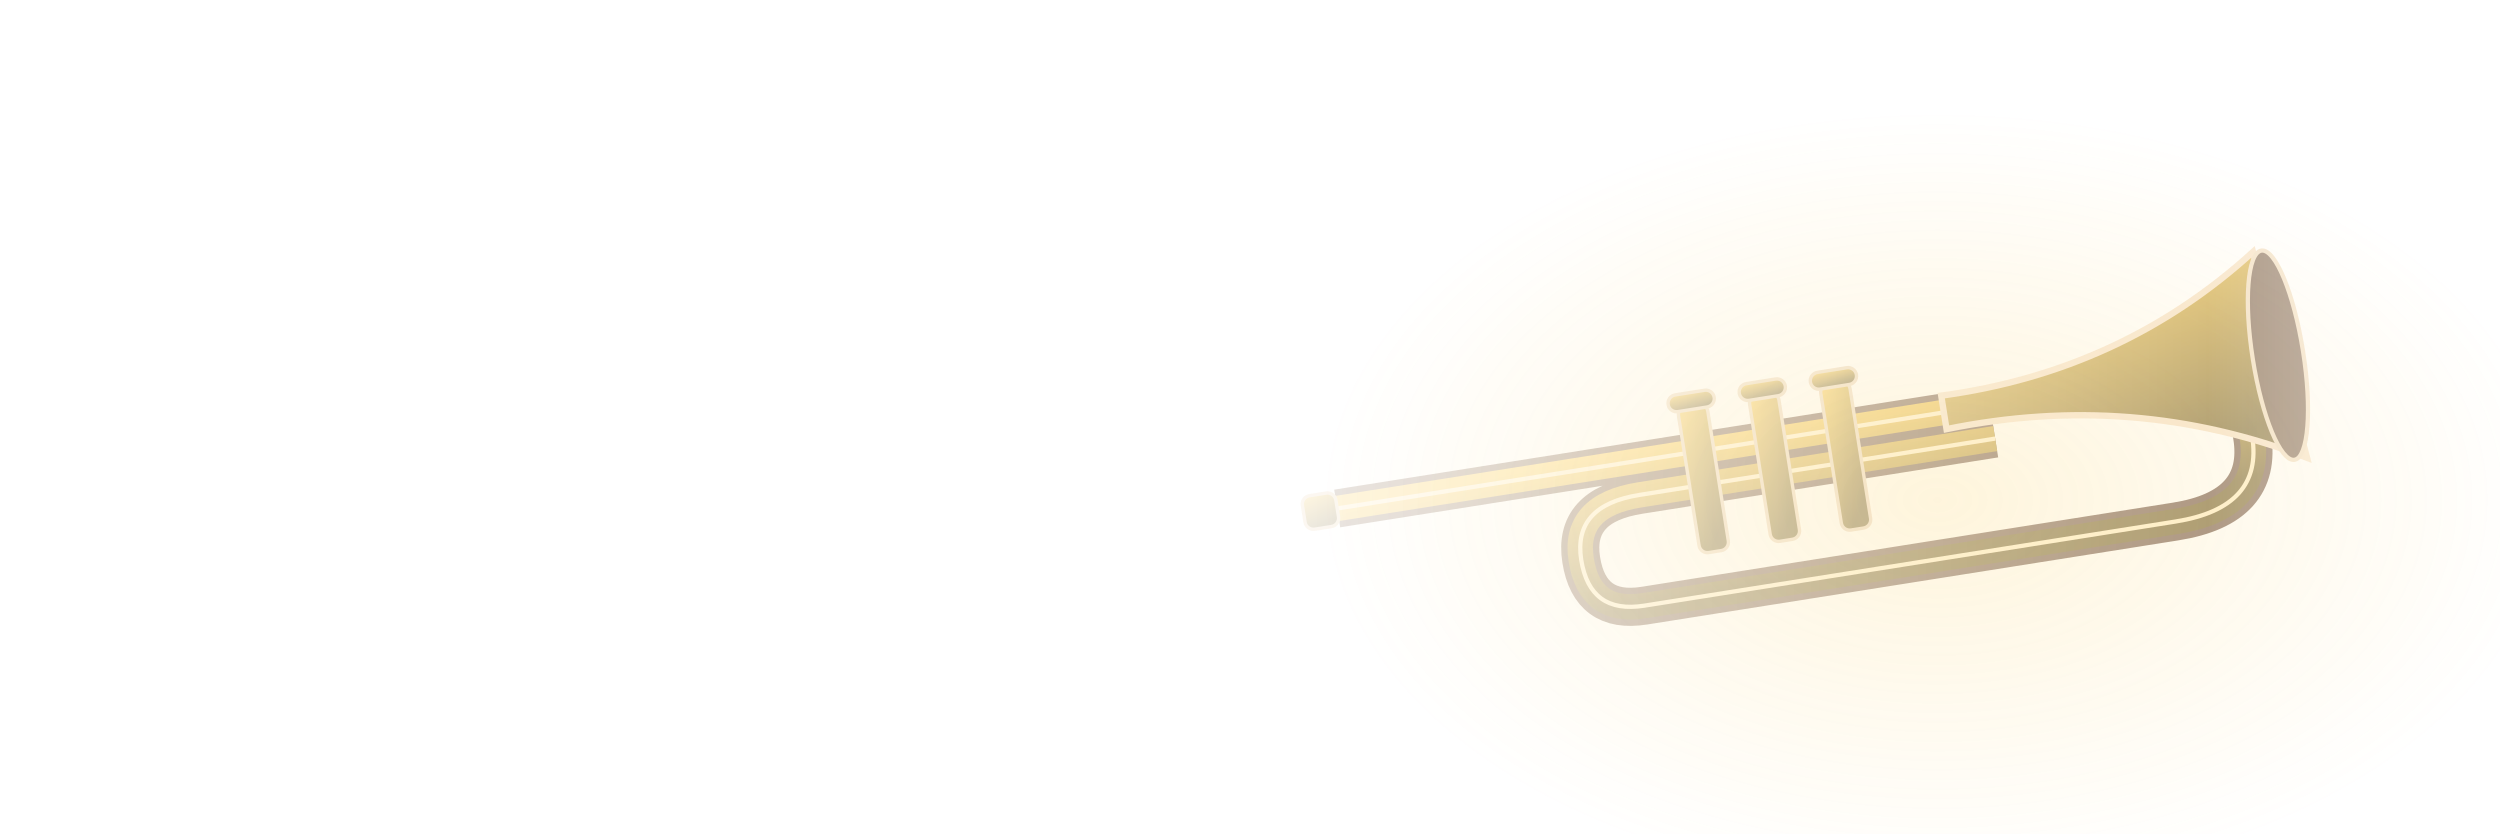
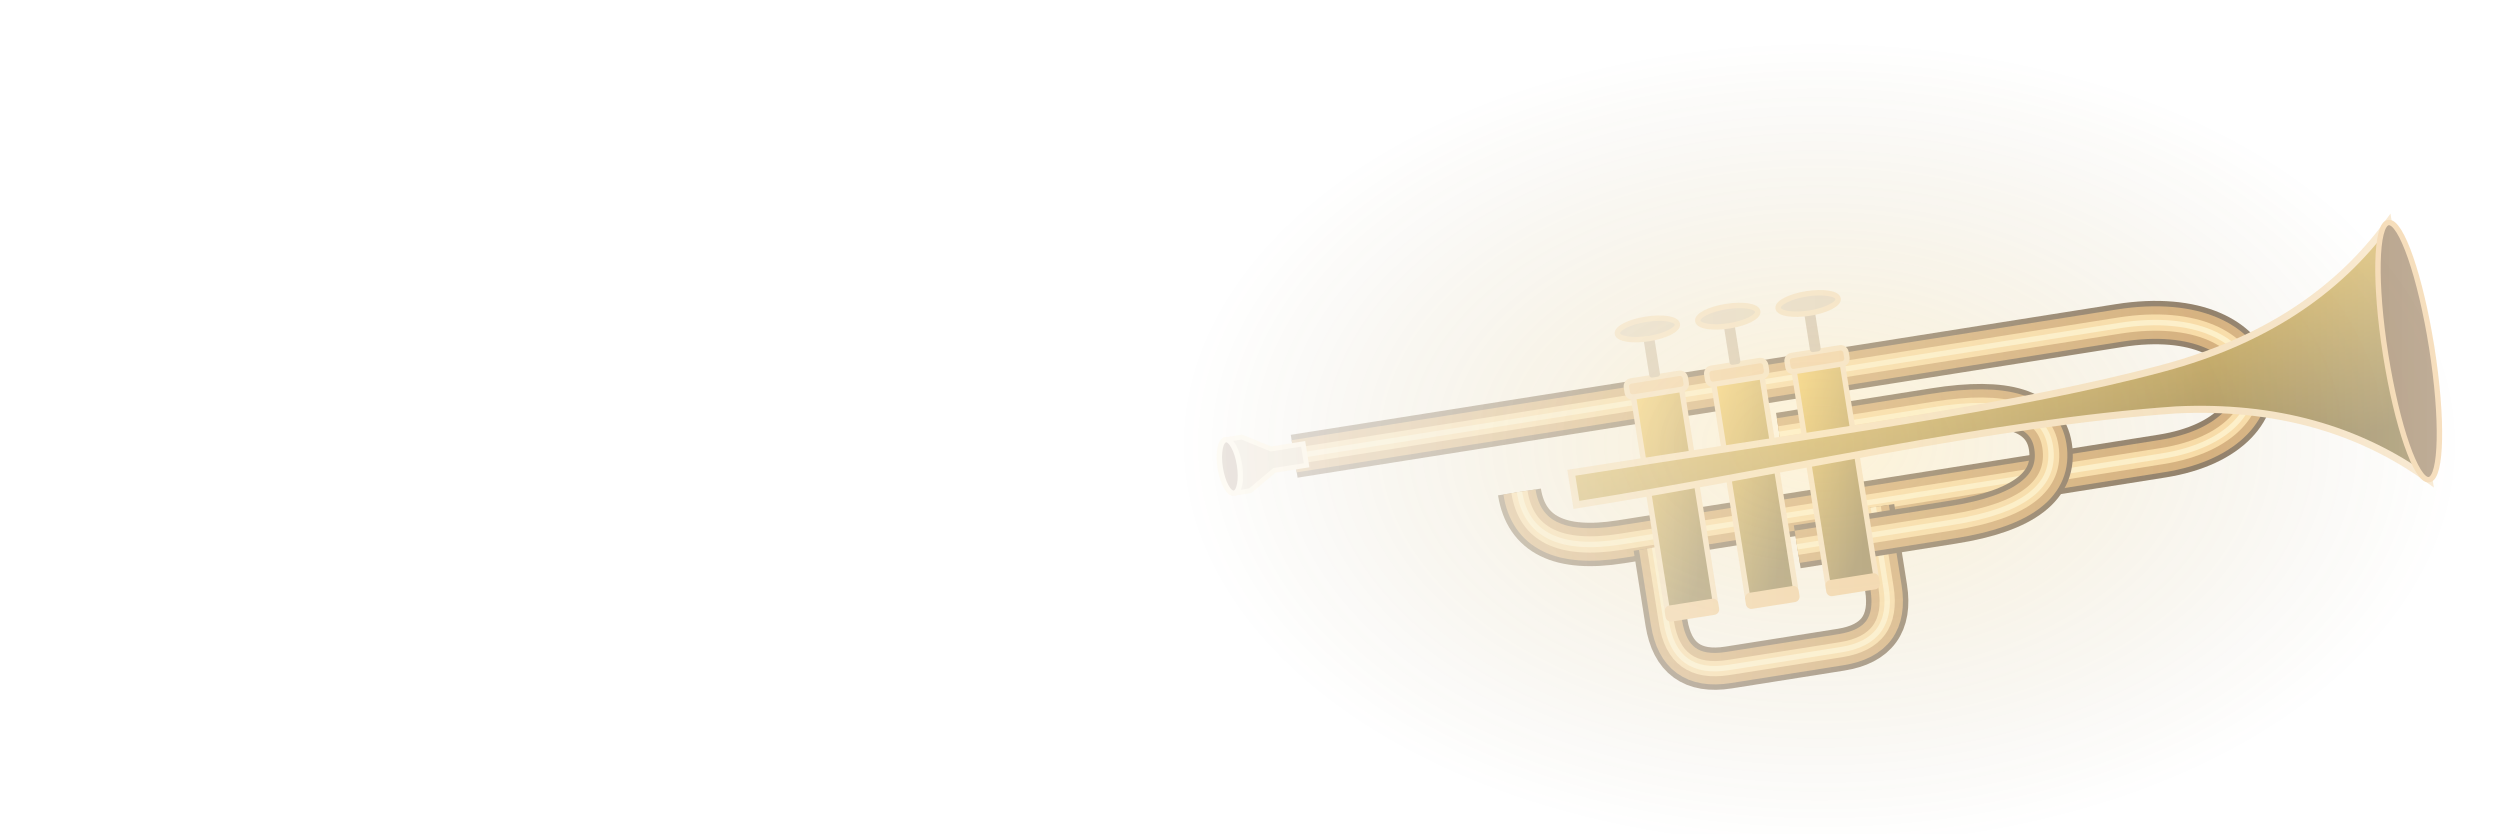
<svg xmlns="http://www.w3.org/2000/svg" viewBox="0 0 360 120">
  <defs>
-     <linearGradient id="metal" x2=".34" y2="1" gradientUnits="objectBoundingBox">
+     <linearGradient id="wood" x1="0%" y1="0%" x2="38%" y2="100%">
      <stop stop-color="#fbbf24" />
      <stop offset="1" stop-color="#6c520f" />
    </linearGradient>
+     <radialGradient id="halo">
+       <stop stop-color="#fbbf24" stop-opacity=".18" />
+       <stop offset="1" stop-color="#6c520f" stop-opacity="0" />
+     </radialGradient>
    <linearGradient id="fade">
-       <stop offset=".32" stop-color="white" stop-opacity="0" />
-       <stop offset=".58" stop-color="white" stop-opacity=".18" />
-       <stop offset=".88" stop-color="white" stop-opacity=".54" />
-       <stop offset="1" stop-color="white" stop-opacity=".22" />
+       <stop offset=".33" stop-color="white" stop-opacity="0" />
+       <stop offset=".61" stop-color="white" stop-opacity=".27" />
+       <stop offset=".88" stop-color="white" stop-opacity=".61" />
+       <stop offset="1" stop-color="white" stop-opacity=".42" />
    </linearGradient>
-     <radialGradient id="halo">
-       <stop stop-color="#fbbf24" stop-opacity=".16" />
-       <stop offset="1" stop-color="#fbbf24" stop-opacity="0" />
-     </radialGradient>
-     <mask id="reveal" maskUnits="userSpaceOnUse" x="0" y="0" width="360" height="120">
+     <mask id="reveal" maskUnits="userSpaceOnUse">
      <rect width="360" height="120" fill="url(#fade)" />
    </mask>
  </defs>
-   <ellipse cx="279" cy="72" rx="89" ry="56" fill="url(#halo)" />
+   <ellipse cx="262" cy="64" rx="92" ry="58" fill="url(#halo)" stroke="none" />
  <g mask="url(#reveal)">
-     <g transform="translate(266 69) scale(.61)">
-       <g transform="rotate(-9)">
-         <path d="M-120 -12H76Q96 -12 96 5Q96 22 75 22H-52Q-65 22 -65 9Q-65 -4 -49 -4H36" fill="none" stroke="#6b482d" stroke-width="9" />
-         <path d="M-120 -12H76Q96 -12 96 5Q96 22 75 22H-52Q-65 22 -65 9Q-65 -4 -49 -4H36" fill="none" stroke="url(#metal)" stroke-width="6" />
-         <path d="M-120 -12H76Q96 -12 96 5Q96 22 75 22H-52Q-65 22 -65 9Q-65 -4 -49 -4H36" fill="none" stroke="#ffe7ac" stroke-width="1" />
-         <rect x="-37" y="-23" width="7" height="35" rx="2" fill="url(#metal)" stroke="#e7c99d" stroke-width=".8" />
-         <rect x="-39" y="-26" width="11" height="4" rx="2" fill="url(#metal)" stroke="#e7c99d" stroke-width=".8" />
-         <rect x="-20" y="-23" width="7" height="35" rx="2" fill="url(#metal)" stroke="#e7c99d" stroke-width=".8" />
-         <rect x="-22" y="-26" width="11" height="4" rx="2" fill="url(#metal)" stroke="#e7c99d" stroke-width=".8" />
-         <rect x="-3" y="-23" width="7" height="35" rx="2" fill="url(#metal)" stroke="#e7c99d" stroke-width=".8" />
-         <rect x="-5" y="-26" width="11" height="4" rx="2" fill="url(#metal)" stroke="#e7c99d" stroke-width=".8" />
-         <path d="M25 -16Q68 -15 103 -38L108 12Q70 -10 25 -8Z" fill="url(#metal)" stroke="#f4d7ae" stroke-width="1.5" />
-         <ellipse cx="105" cy="-13" rx="6" ry="25" fill="#68472a" stroke="#edd2a9" stroke-width="1" />
-         <rect x="-128" y="-16" width="8" height="8" rx="2" fill="url(#metal)" stroke="#e7c99d" stroke-width=".8" />
-       </g>
+     <g transform="translate(262 64) rotate(-9) scale(0.781)">
+       <path d="M-96-13H58C87-13 88 12 62 12H-39Q-56 12-56 0" fill="none" stroke="#503616" stroke-width="8" />
+       <path d="M-96-13H58C87-13 88 12 62 12H-39Q-56 12-56 0" fill="none" stroke="#bf8638" stroke-width="6" />
+       <path d="M-96-13H58C87-13 88 12 62 12H-39Q-56 12-56 0" fill="none" stroke="#f6cb79" stroke-width="3" />
+       <path d="M-96-13H58C87-13 88 12 62 12H-39Q-56 12-56 0" fill="none" stroke="#ffebaf" stroke-width="1" />
+       <path d="M-33 14V28Q-33 38-23 38H-2Q8 38 8 28V13" fill="none" stroke="#503616" stroke-width="7.8" />
+       <path d="M-33 14V28Q-33 38-23 38H-2Q8 38 8 28V13" fill="none" stroke="#bf8638" stroke-width="5.8" />
+       <path d="M-33 14V28Q-33 38-23 38H-2Q8 38 8 28V13" fill="none" stroke="#f6cb79" stroke-width="2.8" />
+       <path d="M-33 14V28Q-33 38-23 38H-2Q8 38 8 28V13" fill="none" stroke="#ffebaf" stroke-width="1" />
+       <path d="M-7-3H22Q42-3 42 7Q42 18 22 18H-7" fill="none" stroke="#503616" stroke-width="8" />
+       <path d="M-7-3H22Q42-3 42 7Q42 18 22 18H-7" fill="none" stroke="#bf8638" stroke-width="6" />
+       <path d="M-7-3H22Q42-3 42 7Q42 18 22 18H-7" fill="none" stroke="#f6cb79" stroke-width="3" />
+       <path d="M-7-3H22Q42-3 42 7Q42 18 22 18H-7" fill="none" stroke="#ffebaf" stroke-width="1" />
+       <rect x="-32.5" y="-16" width="9" height="43" rx="1.8" fill="url(#wood)" stroke="#f3d5a5" />
+       <rect x="-33.5" y="-17" width="11" height="3" rx="1" fill="#edbc76" stroke="#f3d5a5" />
+       <rect x="-29" y="-25" width="2" height="8" rx="0.5" fill="#c0ab8a" stroke="none" />
+       <ellipse cx="-28" cy="-26" rx="5.6" ry="1.8" fill="#d7c4a4" stroke="#f3d5a5" />
+       <rect x="-33" y="25" width="10" height="3" rx="1" fill="#edbc76" stroke="none" />
+       <rect x="-17.5" y="-16" width="9" height="43" rx="1.8" fill="url(#wood)" stroke="#f3d5a5" />
+       <rect x="-18.5" y="-17" width="11" height="3" rx="1" fill="#edbc76" stroke="#f3d5a5" />
+       <rect x="-14" y="-25" width="2" height="8" rx="0.5" fill="#c0ab8a" stroke="none" />
+       <ellipse cx="-13" cy="-26" rx="5.6" ry="1.8" fill="#d7c4a4" stroke="#f3d5a5" />
+       <rect x="-18" y="25" width="10" height="3" rx="1" fill="#edbc76" stroke="none" />
+       <rect x="-2.5" y="-16" width="9" height="43" rx="1.8" fill="url(#wood)" stroke="#f3d5a5" />
+       <rect x="-3.5" y="-17" width="11" height="3" rx="1" fill="#edbc76" stroke="#f3d5a5" />
+       <rect x="1" y="-25" width="2" height="8" rx="0.5" fill="#c0ab8a" stroke="none" />
+       <ellipse cx="2" cy="-26" rx="5.6" ry="1.8" fill="#d7c4a4" stroke="#f3d5a5" />
+       <rect x="-3" y="25" width="10" height="3" rx="1" fill="#edbc76" stroke="none" />
+       <path d="M-46-2C0-2 37-1 65-4Q93-7 110-24V24Q93 7 66 4C32 1-9 4-46 4Z" fill="url(#wood)" stroke="#f3d5a5" stroke-width="1.3" />
+       <ellipse cx="110" cy="0" rx="4.3" ry="24" fill="#775022" stroke="#edbc76" />
+       <path d="M-108 -18h3l5 3h6v4h-6l-5 3h-3Z" fill="#d9c5a6" stroke="#fff0cc" stroke-width="0.9" />
+       <ellipse cx="-108" cy="-13" rx="1.8" ry="5" fill="#836747" stroke="#fff0cc" />
    </g>
  </g>
</svg>
